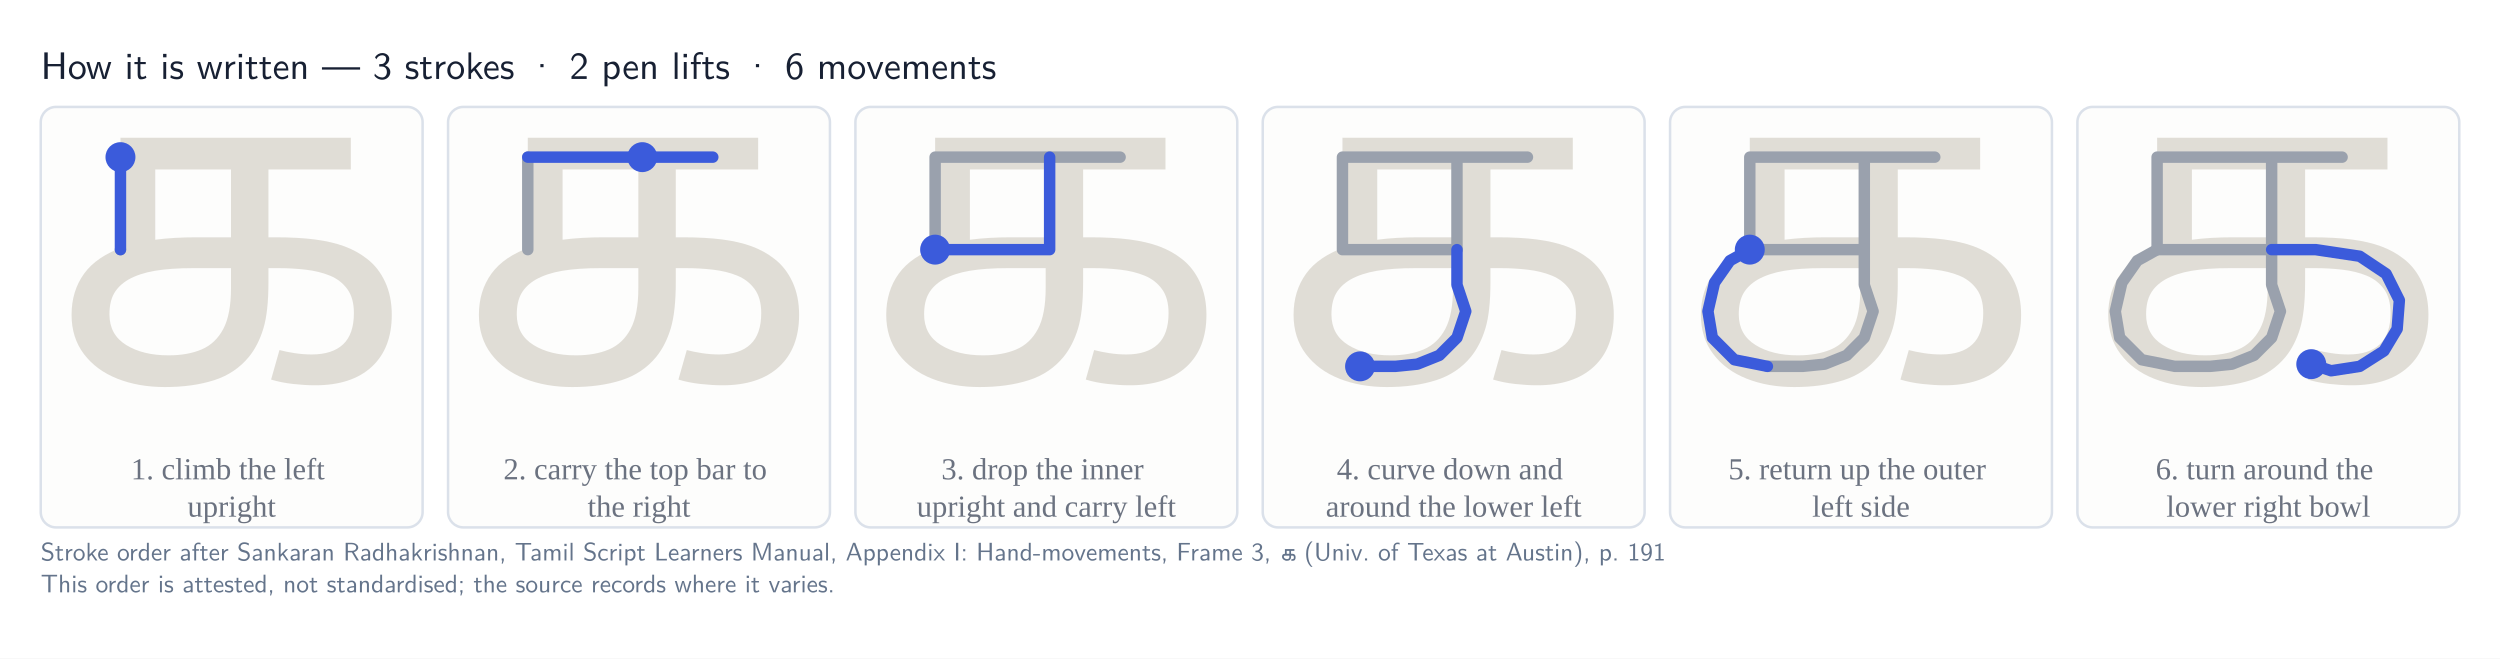
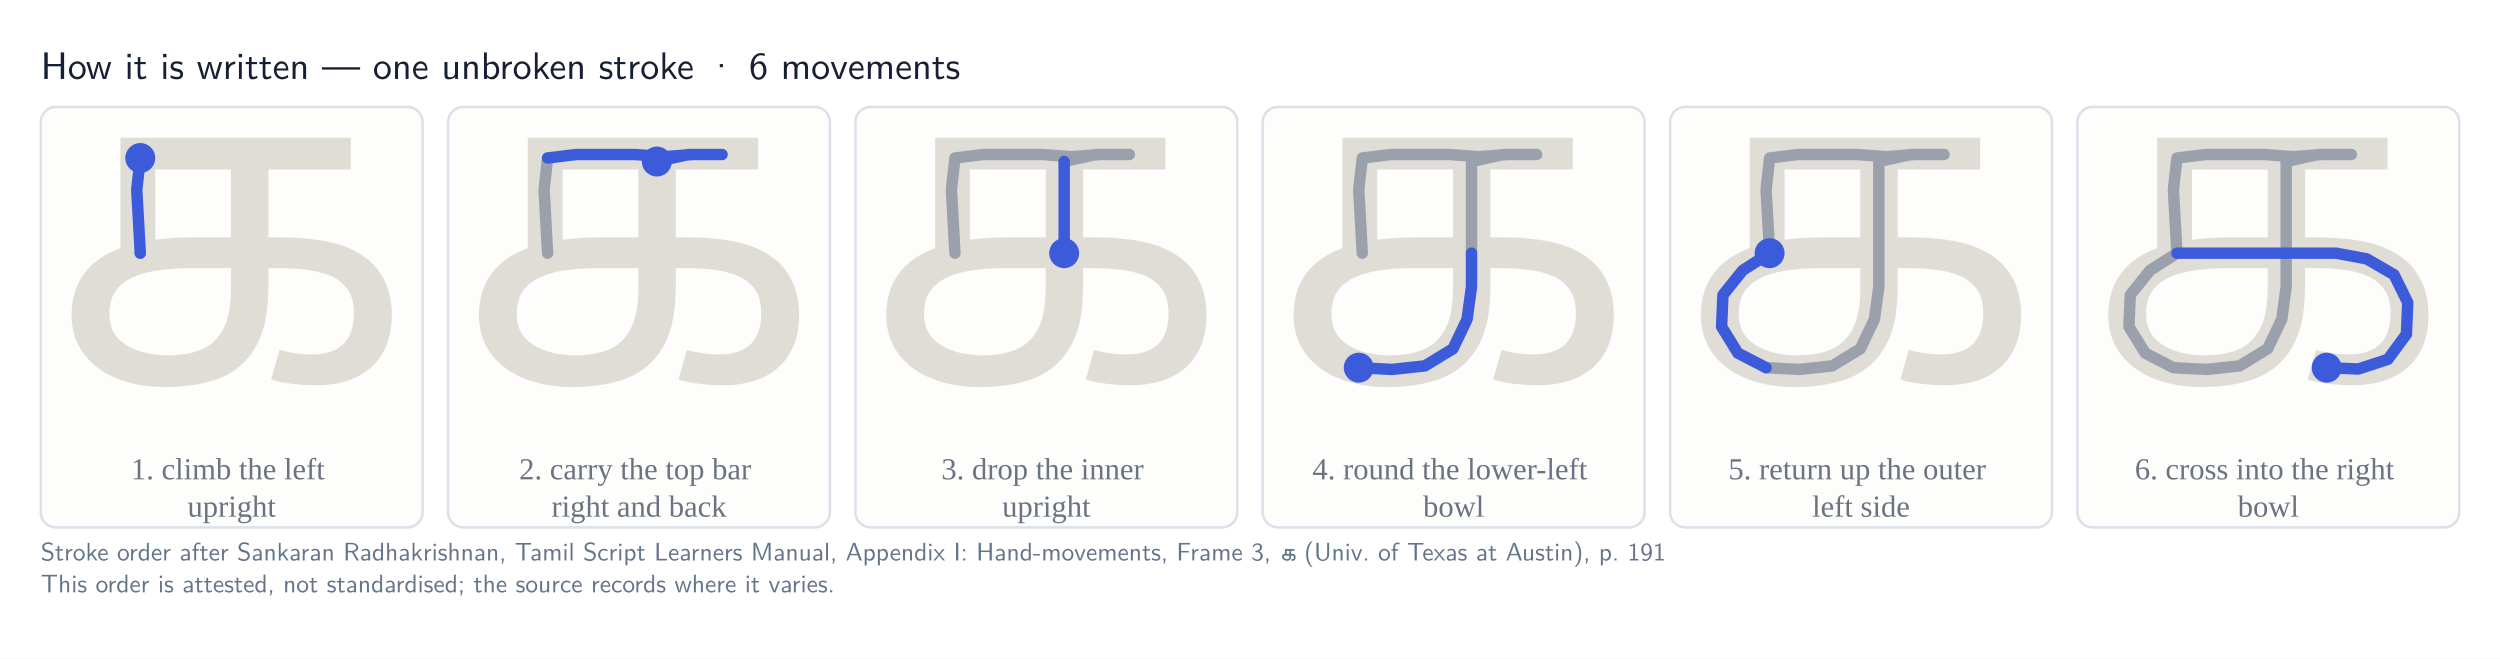
- <svg xmlns="http://www.w3.org/2000/svg" width="982" height="258.66" viewBox="0 0 982 258.66" role="img" aria-label="How to write க: 3 strokes · 2 pen lifts · 6 movements">
+ <svg xmlns="http://www.w3.org/2000/svg" width="982" height="258.66" viewBox="0 0 982 258.66" role="img" aria-label="How to write க: one unbroken stroke · 6 movements">
  <rect x="0" y="0" width="982" height="258.66" fill="#ffffff" />
-   <text x="16" y="31" font-family="Latin Modern Sans, sans-serif" font-size="15" fill="#172033">How it is written — 3 strokes · 2 pen lifts · 6 movements</text>
+   <text x="16" y="31" font-family="Latin Modern Sans, sans-serif" font-size="15" fill="#172033">How it is written — one unbroken stroke · 6 movements</text>
  <rect x="16" y="42" width="150" height="165.16" rx="6" fill="#fdfdfc" stroke="#dbe1ea" stroke-width="1" />
  <svg x="16" y="42" width="150" height="165.16" viewBox="-21 -624 867 954.6" preserveAspectRatio="xMidYMid meet" overflow="hidden">
    <g transform="scale(1,-1)">
      <path class="ductus__glyph" d="M261 -12Q201 -12 153 7Q105 26 77 63Q49 100 49 152Q49 206 77.5 245.5Q106 285 168 306.5Q230 328 332 328L512 328Q564 328 602 323Q640 318 668.5 307.5Q697 297 720 279Q746 259 761 226.5Q776 194 776 152Q776 76 730.5 34Q685 -8 602 -8Q579 -8 552 -5Q525 -2 502 5L521 72Q536 68 555.5 65Q575 62 594 62Q641 62 665.5 85Q690 108 690 156Q690 190 675 210.5Q660 231 635.5 241Q611 251 580.5 254.5Q550 258 519 258L325 258Q274 258 238.5 252Q203 246 178 232Q156 219 145.5 200.5Q135 182 135 153Q135 107 173 83.5Q211 60 269 60Q313 60 344.5 73.5Q376 87 393.5 120Q411 153 411 213L411 482L239 482L239 302L160 286L160 554L683 554L683 482L496 482L496 226Q496 159 484.5 121Q473 83 452 57Q421 19 372.5 3.5Q324 -12 261 -12Z" fill="#e0ddd6" fill-rule="nonzero" />
-       <path class="ductus__done" d="M160 300 L160 300" fill="none" stroke="#9aa1ad" stroke-width="26" stroke-linecap="round" stroke-linejoin="round" />
-       <path class="ductus__pen" d="M160 300 L160 400 L160 510" fill="none" stroke="#3b5bdb" stroke-width="26" stroke-linecap="round" stroke-linejoin="round" />
-       <circle class="ductus__tip" cx="160" cy="510" r="34" fill="#3b5bdb" />
+       <path class="ductus__done" d="M205 292 L205 292" fill="none" stroke="#9aa1ad" stroke-width="26" stroke-linecap="round" stroke-linejoin="round" />
+       <path class="ductus__pen" d="M205 292 L201 364 L197 436 L205 508" fill="none" stroke="#3b5bdb" stroke-width="26" stroke-linecap="round" stroke-linejoin="round" />
+       <circle class="ductus__tip" cx="205" cy="508" r="34" fill="#3b5bdb" />
    </g>
    <text class="ductus__caption" x="412.5" y="221.5" text-anchor="middle" font-size="69.5" fill="#6b7280">
      <tspan x="412.5" y="221.5">1. climb the left</tspan>
      <tspan x="412.5" y="306.3">upright</tspan>
    </text>
  </svg>
  <rect x="176" y="42" width="150" height="165.16" rx="6" fill="#fdfdfc" stroke="#dbe1ea" stroke-width="1" />
  <svg x="176" y="42" width="150" height="165.16" viewBox="-21 -624 867 954.6" preserveAspectRatio="xMidYMid meet" overflow="hidden">
    <g transform="scale(1,-1)">
      <path class="ductus__glyph" d="M261 -12Q201 -12 153 7Q105 26 77 63Q49 100 49 152Q49 206 77.5 245.5Q106 285 168 306.5Q230 328 332 328L512 328Q564 328 602 323Q640 318 668.5 307.5Q697 297 720 279Q746 259 761 226.5Q776 194 776 152Q776 76 730.5 34Q685 -8 602 -8Q579 -8 552 -5Q525 -2 502 5L521 72Q536 68 555.5 65Q575 62 594 62Q641 62 665.5 85Q690 108 690 156Q690 190 675 210.5Q660 231 635.5 241Q611 251 580.5 254.5Q550 258 519 258L325 258Q274 258 238.5 252Q203 246 178 232Q156 219 145.5 200.5Q135 182 135 153Q135 107 173 83.5Q211 60 269 60Q313 60 344.5 73.5Q376 87 393.5 120Q411 153 411 213L411 482L239 482L239 302L160 286L160 554L683 554L683 482L496 482L496 226Q496 159 484.5 121Q473 83 452 57Q421 19 372.5 3.5Q324 -12 261 -12Z" fill="#e0ddd6" fill-rule="nonzero" />
-       <path class="ductus__done" d="M160 300 L160 400 L160 510 L160 510" fill="none" stroke="#9aa1ad" stroke-width="26" stroke-linecap="round" stroke-linejoin="round" />
-       <path class="ductus__pen" d="M160 510 L300 510 L450 510 L580 510 L500 510 L420 510" fill="none" stroke="#3b5bdb" stroke-width="26" stroke-linecap="round" stroke-linejoin="round" />
-       <circle class="ductus__tip" cx="420" cy="510" r="34" fill="#3b5bdb" />
+       <path class="ductus__done" d="M205 292 L201 364 L197 436 L205 508 L205 508" fill="none" stroke="#9aa1ad" stroke-width="26" stroke-linecap="round" stroke-linejoin="round" />
+       <path class="ductus__pen" d="M205 508 L270 516 L337 516 L403 516 L469 511 L535 516 L601 516 L525 516 L453 500" fill="none" stroke="#3b5bdb" stroke-width="26" stroke-linecap="round" stroke-linejoin="round" />
+       <circle class="ductus__tip" cx="453" cy="500" r="34" fill="#3b5bdb" />
    </g>
    <text class="ductus__caption" x="412.5" y="221.5" text-anchor="middle" font-size="69.5" fill="#6b7280">
-       <tspan x="412.5" y="221.5">2. carry the top bar to</tspan>
-       <tspan x="412.5" y="306.3">the right</tspan>
+       <tspan x="412.5" y="221.5">2. carry the top bar</tspan>
+       <tspan x="412.5" y="306.3">right and back</tspan>
    </text>
  </svg>
  <rect x="336" y="42" width="150" height="165.16" rx="6" fill="#fdfdfc" stroke="#dbe1ea" stroke-width="1" />
  <svg x="336" y="42" width="150" height="165.16" viewBox="-21 -624 867 954.6" preserveAspectRatio="xMidYMid meet" overflow="hidden">
    <g transform="scale(1,-1)">
      <path class="ductus__glyph" d="M261 -12Q201 -12 153 7Q105 26 77 63Q49 100 49 152Q49 206 77.5 245.5Q106 285 168 306.5Q230 328 332 328L512 328Q564 328 602 323Q640 318 668.5 307.5Q697 297 720 279Q746 259 761 226.5Q776 194 776 152Q776 76 730.5 34Q685 -8 602 -8Q579 -8 552 -5Q525 -2 502 5L521 72Q536 68 555.5 65Q575 62 594 62Q641 62 665.5 85Q690 108 690 156Q690 190 675 210.5Q660 231 635.5 241Q611 251 580.5 254.5Q550 258 519 258L325 258Q274 258 238.5 252Q203 246 178 232Q156 219 145.5 200.5Q135 182 135 153Q135 107 173 83.5Q211 60 269 60Q313 60 344.5 73.5Q376 87 393.5 120Q411 153 411 213L411 482L239 482L239 302L160 286L160 554L683 554L683 482L496 482L496 226Q496 159 484.5 121Q473 83 452 57Q421 19 372.5 3.5Q324 -12 261 -12Z" fill="#e0ddd6" fill-rule="nonzero" />
-       <path class="ductus__done" d="M160 300 L160 400 L160 510 L300 510 L450 510 L580 510 L500 510 L420 510 L420 510" fill="none" stroke="#9aa1ad" stroke-width="26" stroke-linecap="round" stroke-linejoin="round" />
-       <path class="ductus__pen" d="M420 510 L420 410 L420 300 L300 300 L160 300" fill="none" stroke="#3b5bdb" stroke-width="26" stroke-linecap="round" stroke-linejoin="round" />
-       <circle class="ductus__tip" cx="160" cy="300" r="34" fill="#3b5bdb" />
+       <path class="ductus__done" d="M205 292 L201 364 L197 436 L205 508 L270 516 L337 516 L403 516 L469 511 L535 516 L601 516 L525 516 L453 500 L453 500" fill="none" stroke="#9aa1ad" stroke-width="26" stroke-linecap="round" stroke-linejoin="round" />
+       <path class="ductus__pen" d="M453 500 L453 431 L453 361 L453 292" fill="none" stroke="#3b5bdb" stroke-width="26" stroke-linecap="round" stroke-linejoin="round" />
+       <circle class="ductus__tip" cx="453" cy="292" r="34" fill="#3b5bdb" />
    </g>
    <text class="ductus__caption" x="412.5" y="221.5" text-anchor="middle" font-size="69.5" fill="#6b7280">
      <tspan x="412.5" y="221.5">3. drop the inner</tspan>
-       <tspan x="412.5" y="306.3">upright and carry left</tspan>
+       <tspan x="412.5" y="306.3">upright</tspan>
    </text>
  </svg>
  <rect x="496" y="42" width="150" height="165.16" rx="6" fill="#fdfdfc" stroke="#dbe1ea" stroke-width="1" />
  <svg x="496" y="42" width="150" height="165.16" viewBox="-21 -624 867 954.6" preserveAspectRatio="xMidYMid meet" overflow="hidden">
    <g transform="scale(1,-1)">
      <path class="ductus__glyph" d="M261 -12Q201 -12 153 7Q105 26 77 63Q49 100 49 152Q49 206 77.5 245.5Q106 285 168 306.5Q230 328 332 328L512 328Q564 328 602 323Q640 318 668.5 307.5Q697 297 720 279Q746 259 761 226.5Q776 194 776 152Q776 76 730.5 34Q685 -8 602 -8Q579 -8 552 -5Q525 -2 502 5L521 72Q536 68 555.5 65Q575 62 594 62Q641 62 665.5 85Q690 108 690 156Q690 190 675 210.5Q660 231 635.5 241Q611 251 580.5 254.5Q550 258 519 258L325 258Q274 258 238.5 252Q203 246 178 232Q156 219 145.5 200.5Q135 182 135 153Q135 107 173 83.5Q211 60 269 60Q313 60 344.5 73.5Q376 87 393.5 120Q411 153 411 213L411 482L239 482L239 302L160 286L160 554L683 554L683 482L496 482L496 226Q496 159 484.5 121Q473 83 452 57Q421 19 372.5 3.5Q324 -12 261 -12Z" fill="#e0ddd6" fill-rule="nonzero" />
-       <path class="ductus__done" d="M160 300 L160 400 L160 510 L300 510 L450 510 L580 510 L500 510 L420 510 L420 410 L420 300 L300 300 L160 300" fill="none" stroke="#9aa1ad" stroke-width="26" stroke-linecap="round" stroke-linejoin="round" />
-       <path class="ductus__done" d="M420 300 L420 300" fill="none" stroke="#9aa1ad" stroke-width="26" stroke-linecap="round" stroke-linejoin="round" />
-       <path class="ductus__pen" d="M420 300 L420 220 L440 160 L420 100 L380 60 L330 40 L280 35 L200 35" fill="none" stroke="#3b5bdb" stroke-width="26" stroke-linecap="round" stroke-linejoin="round" />
-       <circle class="ductus__tip" cx="200" cy="35" r="34" fill="#3b5bdb" />
+       <path class="ductus__done" d="M205 292 L201 364 L197 436 L205 508 L270 516 L337 516 L403 516 L469 511 L535 516 L601 516 L525 516 L453 500 L453 431 L453 361 L453 292 L453 292" fill="none" stroke="#9aa1ad" stroke-width="26" stroke-linecap="round" stroke-linejoin="round" />
+       <path class="ductus__pen" d="M453 292 L453 216 L443 142 L411 75 L347 36 L272 28 L197 32" fill="none" stroke="#3b5bdb" stroke-width="26" stroke-linecap="round" stroke-linejoin="round" />
+       <circle class="ductus__tip" cx="197" cy="32" r="34" fill="#3b5bdb" />
    </g>
    <text class="ductus__caption" x="412.5" y="221.5" text-anchor="middle" font-size="69.5" fill="#6b7280">
-       <tspan x="412.5" y="221.5">4. curve down and</tspan>
-       <tspan x="412.5" y="306.3">around the lower left</tspan>
+       <tspan x="412.5" y="221.5">4. round the lower-left</tspan>
+       <tspan x="412.5" y="306.3">bowl</tspan>
    </text>
  </svg>
  <rect x="656" y="42" width="150" height="165.16" rx="6" fill="#fdfdfc" stroke="#dbe1ea" stroke-width="1" />
  <svg x="656" y="42" width="150" height="165.16" viewBox="-21 -624 867 954.6" preserveAspectRatio="xMidYMid meet" overflow="hidden">
    <g transform="scale(1,-1)">
      <path class="ductus__glyph" d="M261 -12Q201 -12 153 7Q105 26 77 63Q49 100 49 152Q49 206 77.5 245.5Q106 285 168 306.5Q230 328 332 328L512 328Q564 328 602 323Q640 318 668.5 307.5Q697 297 720 279Q746 259 761 226.5Q776 194 776 152Q776 76 730.5 34Q685 -8 602 -8Q579 -8 552 -5Q525 -2 502 5L521 72Q536 68 555.5 65Q575 62 594 62Q641 62 665.5 85Q690 108 690 156Q690 190 675 210.5Q660 231 635.5 241Q611 251 580.5 254.5Q550 258 519 258L325 258Q274 258 238.5 252Q203 246 178 232Q156 219 145.5 200.5Q135 182 135 153Q135 107 173 83.5Q211 60 269 60Q313 60 344.5 73.5Q376 87 393.5 120Q411 153 411 213L411 482L239 482L239 302L160 286L160 554L683 554L683 482L496 482L496 226Q496 159 484.5 121Q473 83 452 57Q421 19 372.5 3.5Q324 -12 261 -12Z" fill="#e0ddd6" fill-rule="nonzero" />
-       <path class="ductus__done" d="M160 300 L160 400 L160 510 L300 510 L450 510 L580 510 L500 510 L420 510 L420 410 L420 300 L300 300 L160 300" fill="none" stroke="#9aa1ad" stroke-width="26" stroke-linecap="round" stroke-linejoin="round" />
-       <path class="ductus__done" d="M420 300 L420 220 L440 160 L420 100 L380 60 L330 40 L280 35 L200 35 L200 35" fill="none" stroke="#9aa1ad" stroke-width="26" stroke-linecap="round" stroke-linejoin="round" />
-       <path class="ductus__pen" d="M200 35 L125 50 L75 100 L65 160 L80 225 L115 275 L160 300" fill="none" stroke="#3b5bdb" stroke-width="26" stroke-linecap="round" stroke-linejoin="round" />
-       <circle class="ductus__tip" cx="160" cy="300" r="34" fill="#3b5bdb" />
+       <path class="ductus__done" d="M205 292 L201 364 L197 436 L205 508 L270 516 L337 516 L403 516 L469 511 L535 516 L601 516 L525 516 L453 500 L453 431 L453 361 L453 292 L453 216 L443 142 L411 75 L347 36 L272 28 L197 32 L197 32" fill="none" stroke="#9aa1ad" stroke-width="26" stroke-linecap="round" stroke-linejoin="round" />
+       <path class="ductus__pen" d="M197 32 L133 65 L96 125 L99 197 L144 253 L205 292" fill="none" stroke="#3b5bdb" stroke-width="26" stroke-linecap="round" stroke-linejoin="round" />
+       <circle class="ductus__tip" cx="205" cy="292" r="34" fill="#3b5bdb" />
    </g>
    <text class="ductus__caption" x="412.5" y="221.5" text-anchor="middle" font-size="69.5" fill="#6b7280">
      <tspan x="412.5" y="221.5">5. return up the outer</tspan>
      <tspan x="412.5" y="306.3">left side</tspan>
    </text>
  </svg>
  <rect x="816" y="42" width="150" height="165.16" rx="6" fill="#fdfdfc" stroke="#dbe1ea" stroke-width="1" />
  <svg x="816" y="42" width="150" height="165.16" viewBox="-21 -624 867 954.6" preserveAspectRatio="xMidYMid meet" overflow="hidden">
    <g transform="scale(1,-1)">
      <path class="ductus__glyph" d="M261 -12Q201 -12 153 7Q105 26 77 63Q49 100 49 152Q49 206 77.5 245.5Q106 285 168 306.5Q230 328 332 328L512 328Q564 328 602 323Q640 318 668.5 307.5Q697 297 720 279Q746 259 761 226.5Q776 194 776 152Q776 76 730.5 34Q685 -8 602 -8Q579 -8 552 -5Q525 -2 502 5L521 72Q536 68 555.5 65Q575 62 594 62Q641 62 665.5 85Q690 108 690 156Q690 190 675 210.5Q660 231 635.5 241Q611 251 580.5 254.5Q550 258 519 258L325 258Q274 258 238.5 252Q203 246 178 232Q156 219 145.5 200.5Q135 182 135 153Q135 107 173 83.5Q211 60 269 60Q313 60 344.5 73.5Q376 87 393.5 120Q411 153 411 213L411 482L239 482L239 302L160 286L160 554L683 554L683 482L496 482L496 226Q496 159 484.5 121Q473 83 452 57Q421 19 372.5 3.5Q324 -12 261 -12Z" fill="#e0ddd6" fill-rule="nonzero" />
-       <path class="ductus__done" d="M160 300 L160 400 L160 510 L300 510 L450 510 L580 510 L500 510 L420 510 L420 410 L420 300 L300 300 L160 300" fill="none" stroke="#9aa1ad" stroke-width="26" stroke-linecap="round" stroke-linejoin="round" />
-       <path class="ductus__done" d="M420 300 L420 220 L440 160 L420 100 L380 60 L330 40 L280 35 L200 35 L125 50 L75 100 L65 160 L80 225 L115 275 L160 300" fill="none" stroke="#9aa1ad" stroke-width="26" stroke-linecap="round" stroke-linejoin="round" />
-       <path class="ductus__done" d="M420 300 L420 300" fill="none" stroke="#9aa1ad" stroke-width="26" stroke-linecap="round" stroke-linejoin="round" />
-       <path class="ductus__pen" d="M420 300 L520 300 L620 285 L680 245 L710 185 L705 120 L675 70 L620 35 L555 25 L510 40" fill="none" stroke="#3b5bdb" stroke-width="26" stroke-linecap="round" stroke-linejoin="round" />
-       <circle class="ductus__tip" cx="510" cy="40" r="34" fill="#3b5bdb" />
+       <path class="ductus__done" d="M205 292 L201 364 L197 436 L205 508 L270 516 L337 516 L403 516 L469 511 L535 516 L601 516 L525 516 L453 500 L453 431 L453 361 L453 292 L453 216 L443 142 L411 75 L347 36 L272 28 L197 32 L133 65 L96 125 L99 197 L144 253 L205 292 L205 292" fill="none" stroke="#9aa1ad" stroke-width="26" stroke-linecap="round" stroke-linejoin="round" />
+       <path class="ductus__pen" d="M205 292 L277 292 L349 292 L421 292 L493 292 L566 292 L636 279 L698 243 L729 180 L726 108 L684 51 L617 29 L545 32" fill="none" stroke="#3b5bdb" stroke-width="26" stroke-linecap="round" stroke-linejoin="round" />
+       <circle class="ductus__tip" cx="545" cy="32" r="34" fill="#3b5bdb" />
    </g>
    <text class="ductus__caption" x="412.5" y="221.5" text-anchor="middle" font-size="69.5" fill="#6b7280">
-       <tspan x="412.5" y="221.5">6. turn around the</tspan>
-       <tspan x="412.5" y="306.3">lower right bowl</tspan>
+       <tspan x="412.5" y="221.5">6. cross into the right</tspan>
+       <tspan x="412.5" y="306.3">bowl</tspan>
    </text>
  </svg>
  <text x="16" y="220.16" font-family="Latin Modern Sans, sans-serif" font-size="10" fill="#64748b">Stroke order after Sankaran Radhakrishnan, Tamil Script Learners Manual, Appendix I: Hand-movements, Frame 3, க (Univ. of Texas at Austin), p. 191</text>
  <text x="16" y="232.66" font-family="Latin Modern Sans, sans-serif" font-size="10" fill="#64748b">This order is attested, not standardised; the source records where it varies.</text>
</svg>
